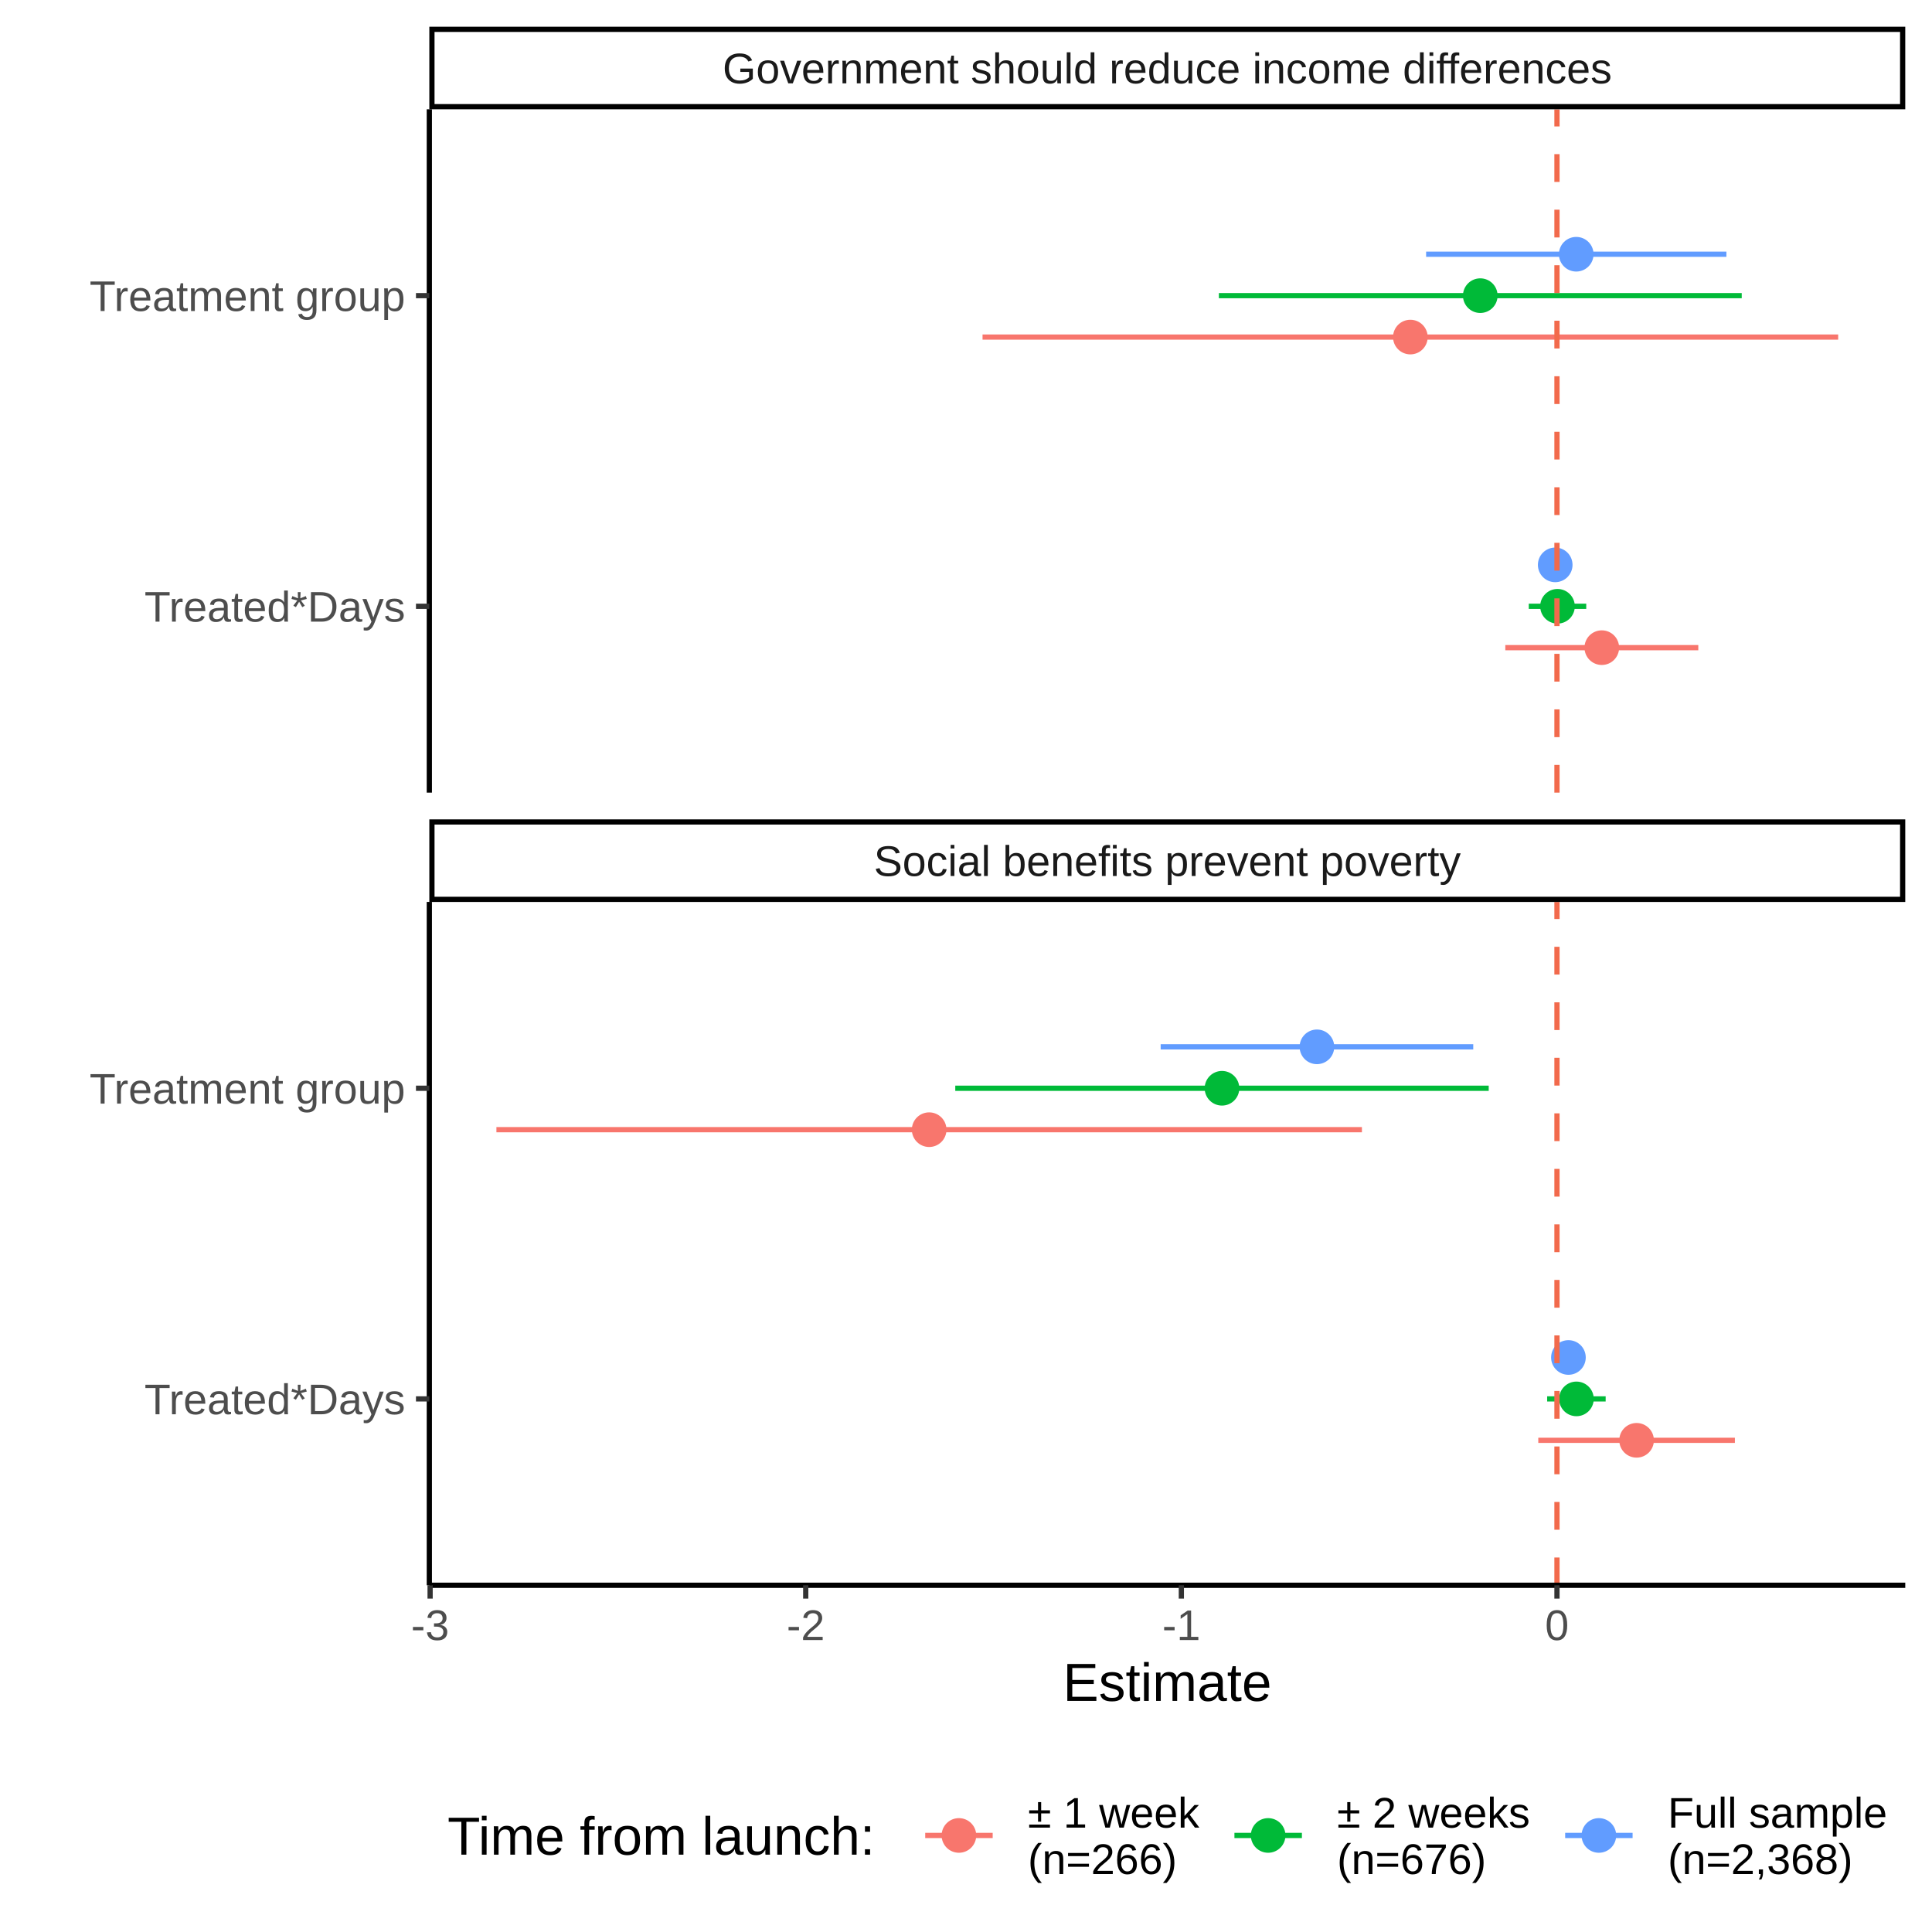
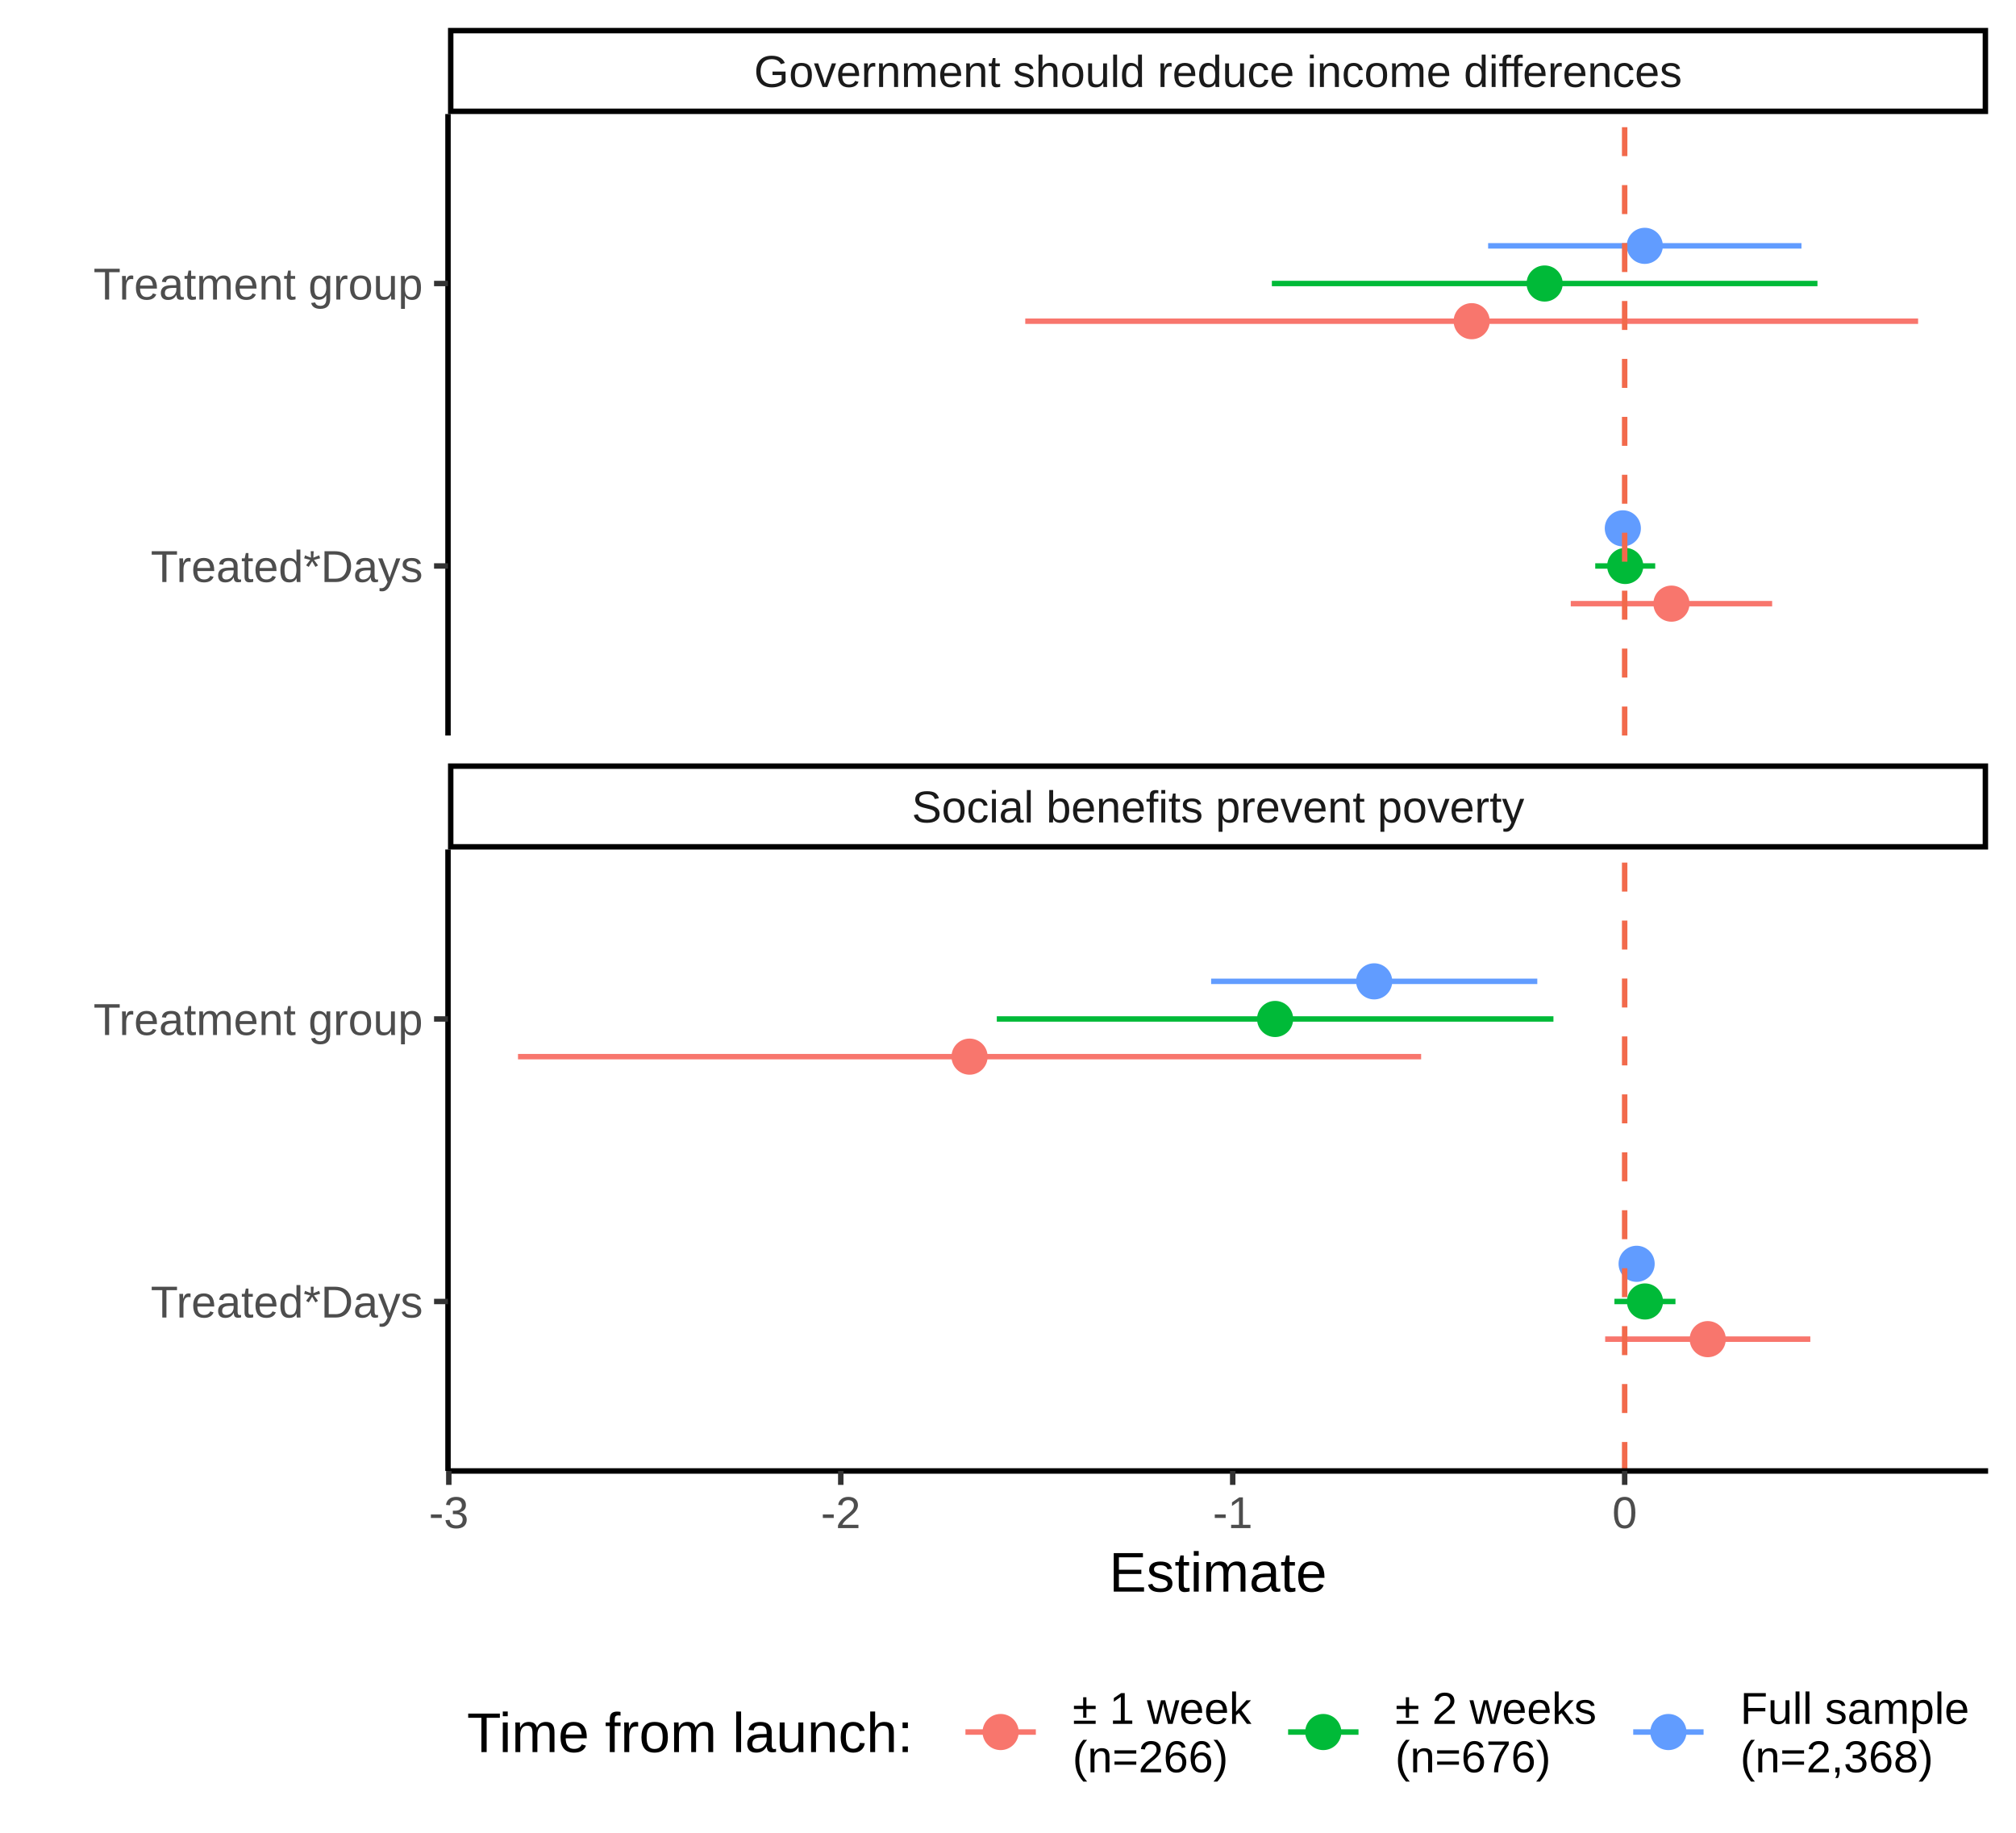
- <svg xmlns="http://www.w3.org/2000/svg" width="396.00pt" height="396.00pt" viewBox="0 0 396.00 396.00">
+ <svg xmlns="http://www.w3.org/2000/svg" width="396.00pt" height="360.00pt" viewBox="0 0 396.00 360.00">
  <g class="svglite">
    <defs>
      <style type="text/css">
    .svglite line, .svglite polyline, .svglite polygon, .svglite path, .svglite rect, .svglite circle {
      fill: none;
      stroke: #000000;
      stroke-linecap: round;
      stroke-linejoin: round;
      stroke-miterlimit: 10.00;
    }
    .svglite text {
      white-space: pre;
    }
    .svglite g.glyphgroup path {
      fill: inherit;
      stroke: none;
    }
  </style>
    </defs>
    <rect width="100%" height="100%" style="stroke: none; fill: #FFFFFF;" />
    <defs>
-       <clipPath id="cpMC4wMHwzOTYuMDB8MC4wMHwzOTYuMDA=">
-         <rect x="0.00" y="0.00" width="396.00" height="396.00" />
+       <clipPath id="cpMC4wMHwzOTYuMDB8MC4wMHwzNjAuMDA=">
+         <rect x="0.00" y="0.00" width="396.00" height="360.00" />
      </clipPath>
    </defs>
-     <g clip-path="url(#cpMC4wMHwzOTYuMDB8MC4wMHwzOTYuMDA=)">
-       <rect x="0" y="0.00" width="396.00" height="396.00" style="stroke-width: 1.07; stroke: #FFFFFF; fill: #FFFFFF;" />
+     <g clip-path="url(#cpMC4wMHwzOTYuMDB8MC4wMHwzNjAuMDA=)">
+       <rect x="0" y="0" width="396.00" height="360.00" style="stroke-width: 1.07; stroke: #FFFFFF; fill: #FFFFFF;" />
    </g>
    <defs>
-       <clipPath id="cpODguMDB8MzkwLjUyfDIyLjQwfDE2Mi40Nw==">
-         <rect x="88.00" y="22.40" width="302.52" height="140.07" />
+       <clipPath id="cpODguMDB8MzkwLjUyfDIyLjQwfDE0NC40Nw==">
+         <rect x="88.00" y="22.40" width="302.52" height="122.07" />
      </clipPath>
    </defs>
-     <g clip-path="url(#cpODguMDB8MzkwLjUyfDIyLjQwfDE2Mi40Nw==)">
-       <rect x="88.00" y="22.40" width="302.52" height="140.07" style="stroke-width: 1.07; stroke: none; fill: #FFFFFF;" />
-       <line x1="292.31" y1="52.11" x2="353.86" y2="52.11" style="stroke-width: 1.07; stroke: #619CFF; stroke-linecap: butt;" />
-       <line x1="316.77" y1="115.78" x2="320.78" y2="115.78" style="stroke-width: 1.07; stroke: #619CFF; stroke-linecap: butt;" />
-       <line x1="249.83" y1="60.60" x2="357.00" y2="60.60" style="stroke-width: 1.07; stroke: #00BA38; stroke-linecap: butt;" />
-       <line x1="313.35" y1="124.27" x2="325.13" y2="124.27" style="stroke-width: 1.07; stroke: #00BA38; stroke-linecap: butt;" />
-       <line x1="201.39" y1="69.09" x2="376.77" y2="69.09" style="stroke-width: 1.07; stroke: #F8766D; stroke-linecap: butt;" />
-       <line x1="308.54" y1="132.75" x2="348.10" y2="132.75" style="stroke-width: 1.07; stroke: #F8766D; stroke-linecap: butt;" />
-       <circle cx="323.08" cy="52.11" r="2.84" style="stroke-width: 1.42; stroke: #619CFF; fill: #619CFF;" />
-       <circle cx="318.77" cy="115.78" r="2.84" style="stroke-width: 1.42; stroke: #619CFF; fill: #619CFF;" />
-       <circle cx="303.41" cy="60.60" r="2.84" style="stroke-width: 1.42; stroke: #00BA38; fill: #00BA38;" />
-       <circle cx="319.24" cy="124.27" r="2.84" style="stroke-width: 1.42; stroke: #00BA38; fill: #00BA38;" />
-       <circle cx="289.08" cy="69.09" r="2.84" style="stroke-width: 1.42; stroke: #F8766D; fill: #F8766D;" />
-       <circle cx="328.32" cy="132.75" r="2.84" style="stroke-width: 1.42; stroke: #F8766D; fill: #F8766D;" />
-       <line x1="319.13" y1="162.47" x2="319.13" y2="22.40" style="stroke-width: 1.07; stroke: #F26A4C; stroke-dasharray: 5.69,5.69; stroke-linecap: butt;" />
+     <g clip-path="url(#cpODguMDB8MzkwLjUyfDIyLjQwfDE0NC40Nw==)">
+       <rect x="88.00" y="22.40" width="302.52" height="122.07" style="stroke-width: 1.07; stroke: none; fill: #FFFFFF;" />
+       <line x1="292.31" y1="48.29" x2="353.86" y2="48.29" style="stroke-width: 1.07; stroke: #619CFF; stroke-linecap: butt;" />
+       <line x1="316.77" y1="103.78" x2="320.78" y2="103.78" style="stroke-width: 1.07; stroke: #619CFF; stroke-linecap: butt;" />
+       <line x1="249.83" y1="55.69" x2="357.00" y2="55.69" style="stroke-width: 1.07; stroke: #00BA38; stroke-linecap: butt;" />
+       <line x1="313.35" y1="111.17" x2="325.13" y2="111.17" style="stroke-width: 1.07; stroke: #00BA38; stroke-linecap: butt;" />
+       <line x1="201.39" y1="63.09" x2="376.77" y2="63.09" style="stroke-width: 1.07; stroke: #F8766D; stroke-linecap: butt;" />
+       <line x1="308.54" y1="118.57" x2="348.10" y2="118.57" style="stroke-width: 1.07; stroke: #F8766D; stroke-linecap: butt;" />
+       <circle cx="323.08" cy="48.29" r="2.84" style="stroke-width: 1.42; stroke: #619CFF; fill: #619CFF;" />
+       <circle cx="318.77" cy="103.78" r="2.84" style="stroke-width: 1.42; stroke: #619CFF; fill: #619CFF;" />
+       <circle cx="303.41" cy="55.69" r="2.84" style="stroke-width: 1.42; stroke: #00BA38; fill: #00BA38;" />
+       <circle cx="319.24" cy="111.17" r="2.84" style="stroke-width: 1.42; stroke: #00BA38; fill: #00BA38;" />
+       <circle cx="289.08" cy="63.09" r="2.84" style="stroke-width: 1.42; stroke: #F8766D; fill: #F8766D;" />
+       <circle cx="328.32" cy="118.57" r="2.84" style="stroke-width: 1.42; stroke: #F8766D; fill: #F8766D;" />
+       <line x1="319.13" y1="144.47" x2="319.13" y2="22.40" style="stroke-width: 1.07; stroke: #F26A4C; stroke-dasharray: 5.69,5.69; stroke-linecap: butt;" />
    </g>
-     <g clip-path="url(#cpMC4wMHwzOTYuMDB8MC4wMHwzOTYuMDA=)">
+     <g clip-path="url(#cpMC4wMHwzOTYuMDB8MC4wMHwzNjAuMDA=)">
</g>
    <defs>
-       <clipPath id="cpODguMDB8MzkwLjUyfDE4NC44NnwzMjQuOTM=">
-         <rect x="88.00" y="184.86" width="302.52" height="140.07" />
+       <clipPath id="cpODguMDB8MzkwLjUyfDE2Ni44NnwyODguOTM=">
+         <rect x="88.00" y="166.86" width="302.52" height="122.07" />
      </clipPath>
    </defs>
-     <g clip-path="url(#cpODguMDB8MzkwLjUyfDE4NC44NnwzMjQuOTM=)">
-       <rect x="88.00" y="184.86" width="302.52" height="140.07" style="stroke-width: 1.07; stroke: none; fill: #FFFFFF;" />
-       <line x1="237.90" y1="214.57" x2="301.97" y2="214.57" style="stroke-width: 1.07; stroke: #619CFF; stroke-linecap: butt;" />
-       <line x1="319.37" y1="278.24" x2="323.60" y2="278.24" style="stroke-width: 1.07; stroke: #619CFF; stroke-linecap: butt;" />
-       <line x1="195.80" y1="223.06" x2="305.14" y2="223.06" style="stroke-width: 1.07; stroke: #00BA38; stroke-linecap: butt;" />
-       <line x1="317.12" y1="286.73" x2="329.11" y2="286.73" style="stroke-width: 1.07; stroke: #00BA38; stroke-linecap: butt;" />
-       <line x1="101.75" y1="231.55" x2="279.15" y2="231.55" style="stroke-width: 1.07; stroke: #F8766D; stroke-linecap: butt;" />
-       <line x1="315.30" y1="295.22" x2="355.60" y2="295.22" style="stroke-width: 1.07; stroke: #F8766D; stroke-linecap: butt;" />
-       <circle cx="269.93" cy="214.57" r="2.84" style="stroke-width: 1.42; stroke: #619CFF; fill: #619CFF;" />
-       <circle cx="321.48" cy="278.24" r="2.84" style="stroke-width: 1.42; stroke: #619CFF; fill: #619CFF;" />
-       <circle cx="250.47" cy="223.06" r="2.84" style="stroke-width: 1.42; stroke: #00BA38; fill: #00BA38;" />
-       <circle cx="323.12" cy="286.73" r="2.84" style="stroke-width: 1.42; stroke: #00BA38; fill: #00BA38;" />
-       <circle cx="190.45" cy="231.55" r="2.84" style="stroke-width: 1.42; stroke: #F8766D; fill: #F8766D;" />
-       <circle cx="335.45" cy="295.22" r="2.84" style="stroke-width: 1.42; stroke: #F8766D; fill: #F8766D;" />
-       <line x1="319.13" y1="324.93" x2="319.13" y2="184.86" style="stroke-width: 1.07; stroke: #F26A4C; stroke-dasharray: 5.69,5.69; stroke-linecap: butt;" />
+     <g clip-path="url(#cpODguMDB8MzkwLjUyfDE2Ni44NnwyODguOTM=)">
+       <rect x="88.00" y="166.86" width="302.52" height="122.07" style="stroke-width: 1.07; stroke: none; fill: #FFFFFF;" />
+       <line x1="237.90" y1="192.76" x2="301.97" y2="192.76" style="stroke-width: 1.07; stroke: #619CFF; stroke-linecap: butt;" />
+       <line x1="319.37" y1="248.24" x2="323.60" y2="248.24" style="stroke-width: 1.07; stroke: #619CFF; stroke-linecap: butt;" />
+       <line x1="195.80" y1="200.15" x2="305.14" y2="200.15" style="stroke-width: 1.07; stroke: #00BA38; stroke-linecap: butt;" />
+       <line x1="317.12" y1="255.64" x2="329.11" y2="255.64" style="stroke-width: 1.07; stroke: #00BA38; stroke-linecap: butt;" />
+       <line x1="101.75" y1="207.55" x2="279.15" y2="207.55" style="stroke-width: 1.07; stroke: #F8766D; stroke-linecap: butt;" />
+       <line x1="315.30" y1="263.04" x2="355.60" y2="263.04" style="stroke-width: 1.07; stroke: #F8766D; stroke-linecap: butt;" />
+       <circle cx="269.93" cy="192.76" r="2.84" style="stroke-width: 1.42; stroke: #619CFF; fill: #619CFF;" />
+       <circle cx="321.48" cy="248.24" r="2.84" style="stroke-width: 1.42; stroke: #619CFF; fill: #619CFF;" />
+       <circle cx="250.47" cy="200.15" r="2.84" style="stroke-width: 1.42; stroke: #00BA38; fill: #00BA38;" />
+       <circle cx="323.12" cy="255.64" r="2.84" style="stroke-width: 1.42; stroke: #00BA38; fill: #00BA38;" />
+       <circle cx="190.45" cy="207.55" r="2.84" style="stroke-width: 1.42; stroke: #F8766D; fill: #F8766D;" />
+       <circle cx="335.45" cy="263.04" r="2.84" style="stroke-width: 1.42; stroke: #F8766D; fill: #F8766D;" />
+       <line x1="319.13" y1="288.93" x2="319.13" y2="166.86" style="stroke-width: 1.07; stroke: #F26A4C; stroke-dasharray: 5.69,5.69; stroke-linecap: butt;" />
    </g>
-     <g clip-path="url(#cpMC4wMHwzOTYuMDB8MC4wMHwzOTYuMDA=)">
+     <g clip-path="url(#cpMC4wMHwzOTYuMDB8MC4wMHwzNjAuMDA=)">
</g>
    <defs>
-       <clipPath id="cpODguMDB8MzkwLjUyfDE2Ny45NXwxODQuODY=">
-         <rect x="88.00" y="167.95" width="302.52" height="16.92" />
+       <clipPath id="cpODguMDB8MzkwLjUyfDE0OS45NXwxNjYuODY=">
+         <rect x="88.00" y="149.95" width="302.52" height="16.92" />
      </clipPath>
    </defs>
-     <g clip-path="url(#cpODguMDB8MzkwLjUyfDE2Ny45NXwxODQuODY=)">
-       <rect x="88.00" y="167.95" width="302.52" height="16.92" style="stroke-width: 2.13; fill: #FFFFFF;" />
-       <text x="239.26" y="179.55" text-anchor="middle" style="font-size: 8.80px;fill: #1A1A1A; font-family: &quot;Arial&quot;;" textLength="120.25px" lengthAdjust="spacingAndGlyphs">Social benefits prevent poverty</text>
+     <g clip-path="url(#cpODguMDB8MzkwLjUyfDE0OS45NXwxNjYuODY=)">
+       <rect x="88.00" y="149.95" width="302.52" height="16.92" style="stroke-width: 2.13; fill: #FFFFFF;" />
+       <text x="239.26" y="161.55" text-anchor="middle" style="font-size: 8.80px;fill: #1A1A1A; font-family: &quot;Arial&quot;;" textLength="120.25px" lengthAdjust="spacingAndGlyphs">Social benefits prevent poverty</text>
    </g>
-     <g clip-path="url(#cpMC4wMHwzOTYuMDB8MC4wMHwzOTYuMDA=)">
+     <g clip-path="url(#cpMC4wMHwzOTYuMDB8MC4wMHwzNjAuMDA=)">
</g>
    <defs>
      <clipPath id="cpODguMDB8MzkwLjUyfDUuNDh8MjIuNDA=">
        <rect x="88.00" y="5.48" width="302.52" height="16.92" />
      </clipPath>
    </defs>
    <g clip-path="url(#cpODguMDB8MzkwLjUyfDUuNDh8MjIuNDA=)">
      <rect x="88.00" y="5.48" width="302.52" height="16.92" style="stroke-width: 2.13; fill: #FFFFFF;" />
      <text x="239.26" y="17.09" text-anchor="middle" style="font-size: 8.80px;fill: #1A1A1A; font-family: &quot;Arial&quot;;" textLength="182.17px" lengthAdjust="spacingAndGlyphs">Government should reduce income differences</text>
    </g>
-     <g clip-path="url(#cpMC4wMHwzOTYuMDB8MC4wMHwzOTYuMDA=)">
-       <polyline points="88.00,324.93 390.52,324.93 " style="stroke-width: 1.07; stroke-linecap: butt;" />
-       <polyline points="88.16,327.67 88.16,324.93 " style="stroke-width: 1.07; stroke: #333333; stroke-linecap: butt;" />
-       <polyline points="165.15,327.67 165.15,324.93 " style="stroke-width: 1.07; stroke: #333333; stroke-linecap: butt;" />
-       <polyline points="242.14,327.67 242.14,324.93 " style="stroke-width: 1.07; stroke: #333333; stroke-linecap: butt;" />
-       <polyline points="319.13,327.67 319.13,324.93 " style="stroke-width: 1.07; stroke: #333333; stroke-linecap: butt;" />
-       <text x="88.16" y="336.16" text-anchor="middle" style="font-size: 8.80px;fill: #4D4D4D; font-family: &quot;Arial&quot;;" textLength="7.81px" lengthAdjust="spacingAndGlyphs">-3</text>
-       <text x="165.15" y="336.16" text-anchor="middle" style="font-size: 8.80px;fill: #4D4D4D; font-family: &quot;Arial&quot;;" textLength="7.81px" lengthAdjust="spacingAndGlyphs">-2</text>
-       <text x="242.14" y="336.16" text-anchor="middle" style="font-size: 8.80px;fill: #4D4D4D; font-family: &quot;Arial&quot;;" textLength="7.81px" lengthAdjust="spacingAndGlyphs">-1</text>
-       <text x="319.13" y="336.16" text-anchor="middle" style="font-size: 8.80px;fill: #4D4D4D; font-family: &quot;Arial&quot;;" textLength="4.89px" lengthAdjust="spacingAndGlyphs">0</text>
-       <polyline points="88.00,162.47 88.00,22.40 " style="stroke-width: 1.07; stroke-linecap: butt;" />
-       <text x="83.07" y="127.42" text-anchor="end" style="font-size: 8.80px;fill: #4D4D4D; font-family: &quot;Arial&quot;;" textLength="53.45px" lengthAdjust="spacingAndGlyphs">Treated*Days</text>
-       <text x="83.07" y="63.75" text-anchor="end" style="font-size: 8.80px;fill: #4D4D4D; font-family: &quot;Arial&quot;;" textLength="64.66px" lengthAdjust="spacingAndGlyphs">Treatment group</text>
-       <polyline points="85.26,124.27 88.00,124.27 " style="stroke-width: 1.07; stroke: #333333; stroke-linecap: butt;" />
-       <polyline points="85.26,60.60 88.00,60.60 " style="stroke-width: 1.07; stroke: #333333; stroke-linecap: butt;" />
-       <polyline points="88.00,324.93 88.00,184.86 " style="stroke-width: 1.07; stroke-linecap: butt;" />
-       <text x="83.07" y="289.88" text-anchor="end" style="font-size: 8.80px;fill: #4D4D4D; font-family: &quot;Arial&quot;;" textLength="53.45px" lengthAdjust="spacingAndGlyphs">Treated*Days</text>
-       <text x="83.07" y="226.21" text-anchor="end" style="font-size: 8.80px;fill: #4D4D4D; font-family: &quot;Arial&quot;;" textLength="64.66px" lengthAdjust="spacingAndGlyphs">Treatment group</text>
-       <polyline points="85.26,286.73 88.00,286.73 " style="stroke-width: 1.07; stroke: #333333; stroke-linecap: butt;" />
-       <polyline points="85.26,223.06 88.00,223.06 " style="stroke-width: 1.07; stroke: #333333; stroke-linecap: butt;" />
-       <text x="239.26" y="348.63" text-anchor="middle" style="font-size: 11.00px; font-family: &quot;Arial&quot;;" textLength="42.81px" lengthAdjust="spacingAndGlyphs">Estimate</text>
-       <rect x="86.24" y="361.91" width="306.05" height="28.61" style="stroke-width: 1.07; stroke: none; fill: #FFFFFF;" />
-       <text x="91.72" y="380.15" style="font-size: 11.00px; font-family: &quot;Arial&quot;;" textLength="90.72px" lengthAdjust="spacingAndGlyphs">Time from launch: </text>
-       <rect x="187.91" y="367.39" width="17.28" height="17.65" style="stroke-width: 1.07; stroke: none; fill: #FFFFFF;" />
-       <line x1="189.64" y1="376.21" x2="203.47" y2="376.21" style="stroke-width: 1.07; stroke: #F8766D; stroke-linecap: butt;" />
-       <circle cx="196.55" cy="376.21" r="2.84" style="stroke-width: 1.42; stroke: #F8766D; fill: #F8766D;" />
-       <rect x="251.29" y="367.39" width="17.28" height="17.65" style="stroke-width: 1.07; stroke: none; fill: #FFFFFF;" />
-       <line x1="253.02" y1="376.21" x2="266.85" y2="376.21" style="stroke-width: 1.07; stroke: #00BA38; stroke-linecap: butt;" />
-       <circle cx="259.93" cy="376.21" r="2.84" style="stroke-width: 1.42; stroke: #00BA38; fill: #00BA38;" />
-       <rect x="319.08" y="367.39" width="17.28" height="17.65" style="stroke-width: 1.07; stroke: none; fill: #FFFFFF;" />
-       <line x1="320.81" y1="376.21" x2="334.63" y2="376.21" style="stroke-width: 1.07; stroke: #619CFF; stroke-linecap: butt;" />
-       <circle cx="327.72" cy="376.21" r="2.84" style="stroke-width: 1.42; stroke: #619CFF; fill: #619CFF;" />
-       <text x="210.67" y="374.61" style="font-size: 8.80px; font-family: &quot;Arial&quot;;" textLength="35.14px" lengthAdjust="spacingAndGlyphs">± 1 week</text>
-       <text x="210.67" y="384.12" style="font-size: 8.80px; font-family: &quot;Arial&quot;;" textLength="32.98px" lengthAdjust="spacingAndGlyphs"> (n=266)</text>
-       <text x="274.05" y="374.61" style="font-size: 8.80px; font-family: &quot;Arial&quot;;" textLength="39.55px" lengthAdjust="spacingAndGlyphs">± 2 weeks</text>
-       <text x="274.05" y="384.12" style="font-size: 8.80px; font-family: &quot;Arial&quot;;" textLength="32.98px" lengthAdjust="spacingAndGlyphs"> (n=676)</text>
-       <text x="341.84" y="374.61" style="font-size: 8.80px; font-family: &quot;Arial&quot;;" textLength="44.97px" lengthAdjust="spacingAndGlyphs">Full sample</text>
-       <text x="341.84" y="384.12" style="font-size: 8.80px; font-family: &quot;Arial&quot;;" textLength="40.31px" lengthAdjust="spacingAndGlyphs"> (n=2,368)</text>
+     <g clip-path="url(#cpMC4wMHwzOTYuMDB8MC4wMHwzNjAuMDA=)">
+       <polyline points="88.00,288.93 390.52,288.93 " style="stroke-width: 1.07; stroke-linecap: butt;" />
+       <polyline points="88.16,291.67 88.16,288.93 " style="stroke-width: 1.07; stroke: #333333; stroke-linecap: butt;" />
+       <polyline points="165.15,291.67 165.15,288.93 " style="stroke-width: 1.07; stroke: #333333; stroke-linecap: butt;" />
+       <polyline points="242.14,291.67 242.14,288.93 " style="stroke-width: 1.07; stroke: #333333; stroke-linecap: butt;" />
+       <polyline points="319.13,291.67 319.13,288.93 " style="stroke-width: 1.07; stroke: #333333; stroke-linecap: butt;" />
+       <text x="88.16" y="300.16" text-anchor="middle" style="font-size: 8.80px;fill: #4D4D4D; font-family: &quot;Arial&quot;;" textLength="7.81px" lengthAdjust="spacingAndGlyphs">-3</text>
+       <text x="165.15" y="300.16" text-anchor="middle" style="font-size: 8.80px;fill: #4D4D4D; font-family: &quot;Arial&quot;;" textLength="7.81px" lengthAdjust="spacingAndGlyphs">-2</text>
+       <text x="242.14" y="300.16" text-anchor="middle" style="font-size: 8.80px;fill: #4D4D4D; font-family: &quot;Arial&quot;;" textLength="7.81px" lengthAdjust="spacingAndGlyphs">-1</text>
+       <text x="319.13" y="300.16" text-anchor="middle" style="font-size: 8.80px;fill: #4D4D4D; font-family: &quot;Arial&quot;;" textLength="4.89px" lengthAdjust="spacingAndGlyphs">0</text>
+       <polyline points="88.00,144.47 88.00,22.40 " style="stroke-width: 1.07; stroke-linecap: butt;" />
+       <text x="83.07" y="114.32" text-anchor="end" style="font-size: 8.80px;fill: #4D4D4D; font-family: &quot;Arial&quot;;" textLength="53.45px" lengthAdjust="spacingAndGlyphs">Treated*Days</text>
+       <text x="83.07" y="58.84" text-anchor="end" style="font-size: 8.80px;fill: #4D4D4D; font-family: &quot;Arial&quot;;" textLength="64.66px" lengthAdjust="spacingAndGlyphs">Treatment group</text>
+       <polyline points="85.26,111.17 88.00,111.17 " style="stroke-width: 1.07; stroke: #333333; stroke-linecap: butt;" />
+       <polyline points="85.26,55.69 88.00,55.69 " style="stroke-width: 1.07; stroke: #333333; stroke-linecap: butt;" />
+       <polyline points="88.00,288.93 88.00,166.86 " style="stroke-width: 1.07; stroke-linecap: butt;" />
+       <text x="83.07" y="258.79" text-anchor="end" style="font-size: 8.80px;fill: #4D4D4D; font-family: &quot;Arial&quot;;" textLength="53.45px" lengthAdjust="spacingAndGlyphs">Treated*Days</text>
+       <text x="83.07" y="203.30" text-anchor="end" style="font-size: 8.80px;fill: #4D4D4D; font-family: &quot;Arial&quot;;" textLength="64.66px" lengthAdjust="spacingAndGlyphs">Treatment group</text>
+       <polyline points="85.26,255.64 88.00,255.64 " style="stroke-width: 1.07; stroke: #333333; stroke-linecap: butt;" />
+       <polyline points="85.26,200.15 88.00,200.15 " style="stroke-width: 1.07; stroke: #333333; stroke-linecap: butt;" />
+       <text x="239.26" y="312.63" text-anchor="middle" style="font-size: 11.00px; font-family: &quot;Arial&quot;;" textLength="42.81px" lengthAdjust="spacingAndGlyphs">Estimate</text>
+       <rect x="86.24" y="325.91" width="306.05" height="28.61" style="stroke-width: 1.07; stroke: none; fill: #FFFFFF;" />
+       <text x="91.72" y="344.15" style="font-size: 11.00px; font-family: &quot;Arial&quot;;" textLength="90.72px" lengthAdjust="spacingAndGlyphs">Time from launch: </text>
+       <rect x="187.91" y="331.39" width="17.28" height="17.65" style="stroke-width: 1.07; stroke: none; fill: #FFFFFF;" />
+       <line x1="189.64" y1="340.21" x2="203.47" y2="340.21" style="stroke-width: 1.07; stroke: #F8766D; stroke-linecap: butt;" />
+       <circle cx="196.55" cy="340.21" r="2.84" style="stroke-width: 1.42; stroke: #F8766D; fill: #F8766D;" />
+       <rect x="251.29" y="331.39" width="17.28" height="17.65" style="stroke-width: 1.07; stroke: none; fill: #FFFFFF;" />
+       <line x1="253.02" y1="340.21" x2="266.85" y2="340.21" style="stroke-width: 1.07; stroke: #00BA38; stroke-linecap: butt;" />
+       <circle cx="259.93" cy="340.21" r="2.84" style="stroke-width: 1.42; stroke: #00BA38; fill: #00BA38;" />
+       <rect x="319.08" y="331.39" width="17.28" height="17.65" style="stroke-width: 1.07; stroke: none; fill: #FFFFFF;" />
+       <line x1="320.81" y1="340.21" x2="334.63" y2="340.21" style="stroke-width: 1.07; stroke: #619CFF; stroke-linecap: butt;" />
+       <circle cx="327.72" cy="340.21" r="2.84" style="stroke-width: 1.42; stroke: #619CFF; fill: #619CFF;" />
+       <text x="210.67" y="338.61" style="font-size: 8.80px; font-family: &quot;Arial&quot;;" textLength="35.14px" lengthAdjust="spacingAndGlyphs">± 1 week</text>
+       <text x="210.67" y="348.12" style="font-size: 8.80px; font-family: &quot;Arial&quot;;" textLength="32.98px" lengthAdjust="spacingAndGlyphs"> (n=266)</text>
+       <text x="274.05" y="338.61" style="font-size: 8.80px; font-family: &quot;Arial&quot;;" textLength="39.55px" lengthAdjust="spacingAndGlyphs">± 2 weeks</text>
+       <text x="274.05" y="348.12" style="font-size: 8.80px; font-family: &quot;Arial&quot;;" textLength="32.98px" lengthAdjust="spacingAndGlyphs"> (n=676)</text>
+       <text x="341.84" y="338.61" style="font-size: 8.80px; font-family: &quot;Arial&quot;;" textLength="44.97px" lengthAdjust="spacingAndGlyphs">Full sample</text>
+       <text x="341.84" y="348.12" style="font-size: 8.80px; font-family: &quot;Arial&quot;;" textLength="40.31px" lengthAdjust="spacingAndGlyphs"> (n=2,368)</text>
    </g>
  </g>
</svg>
